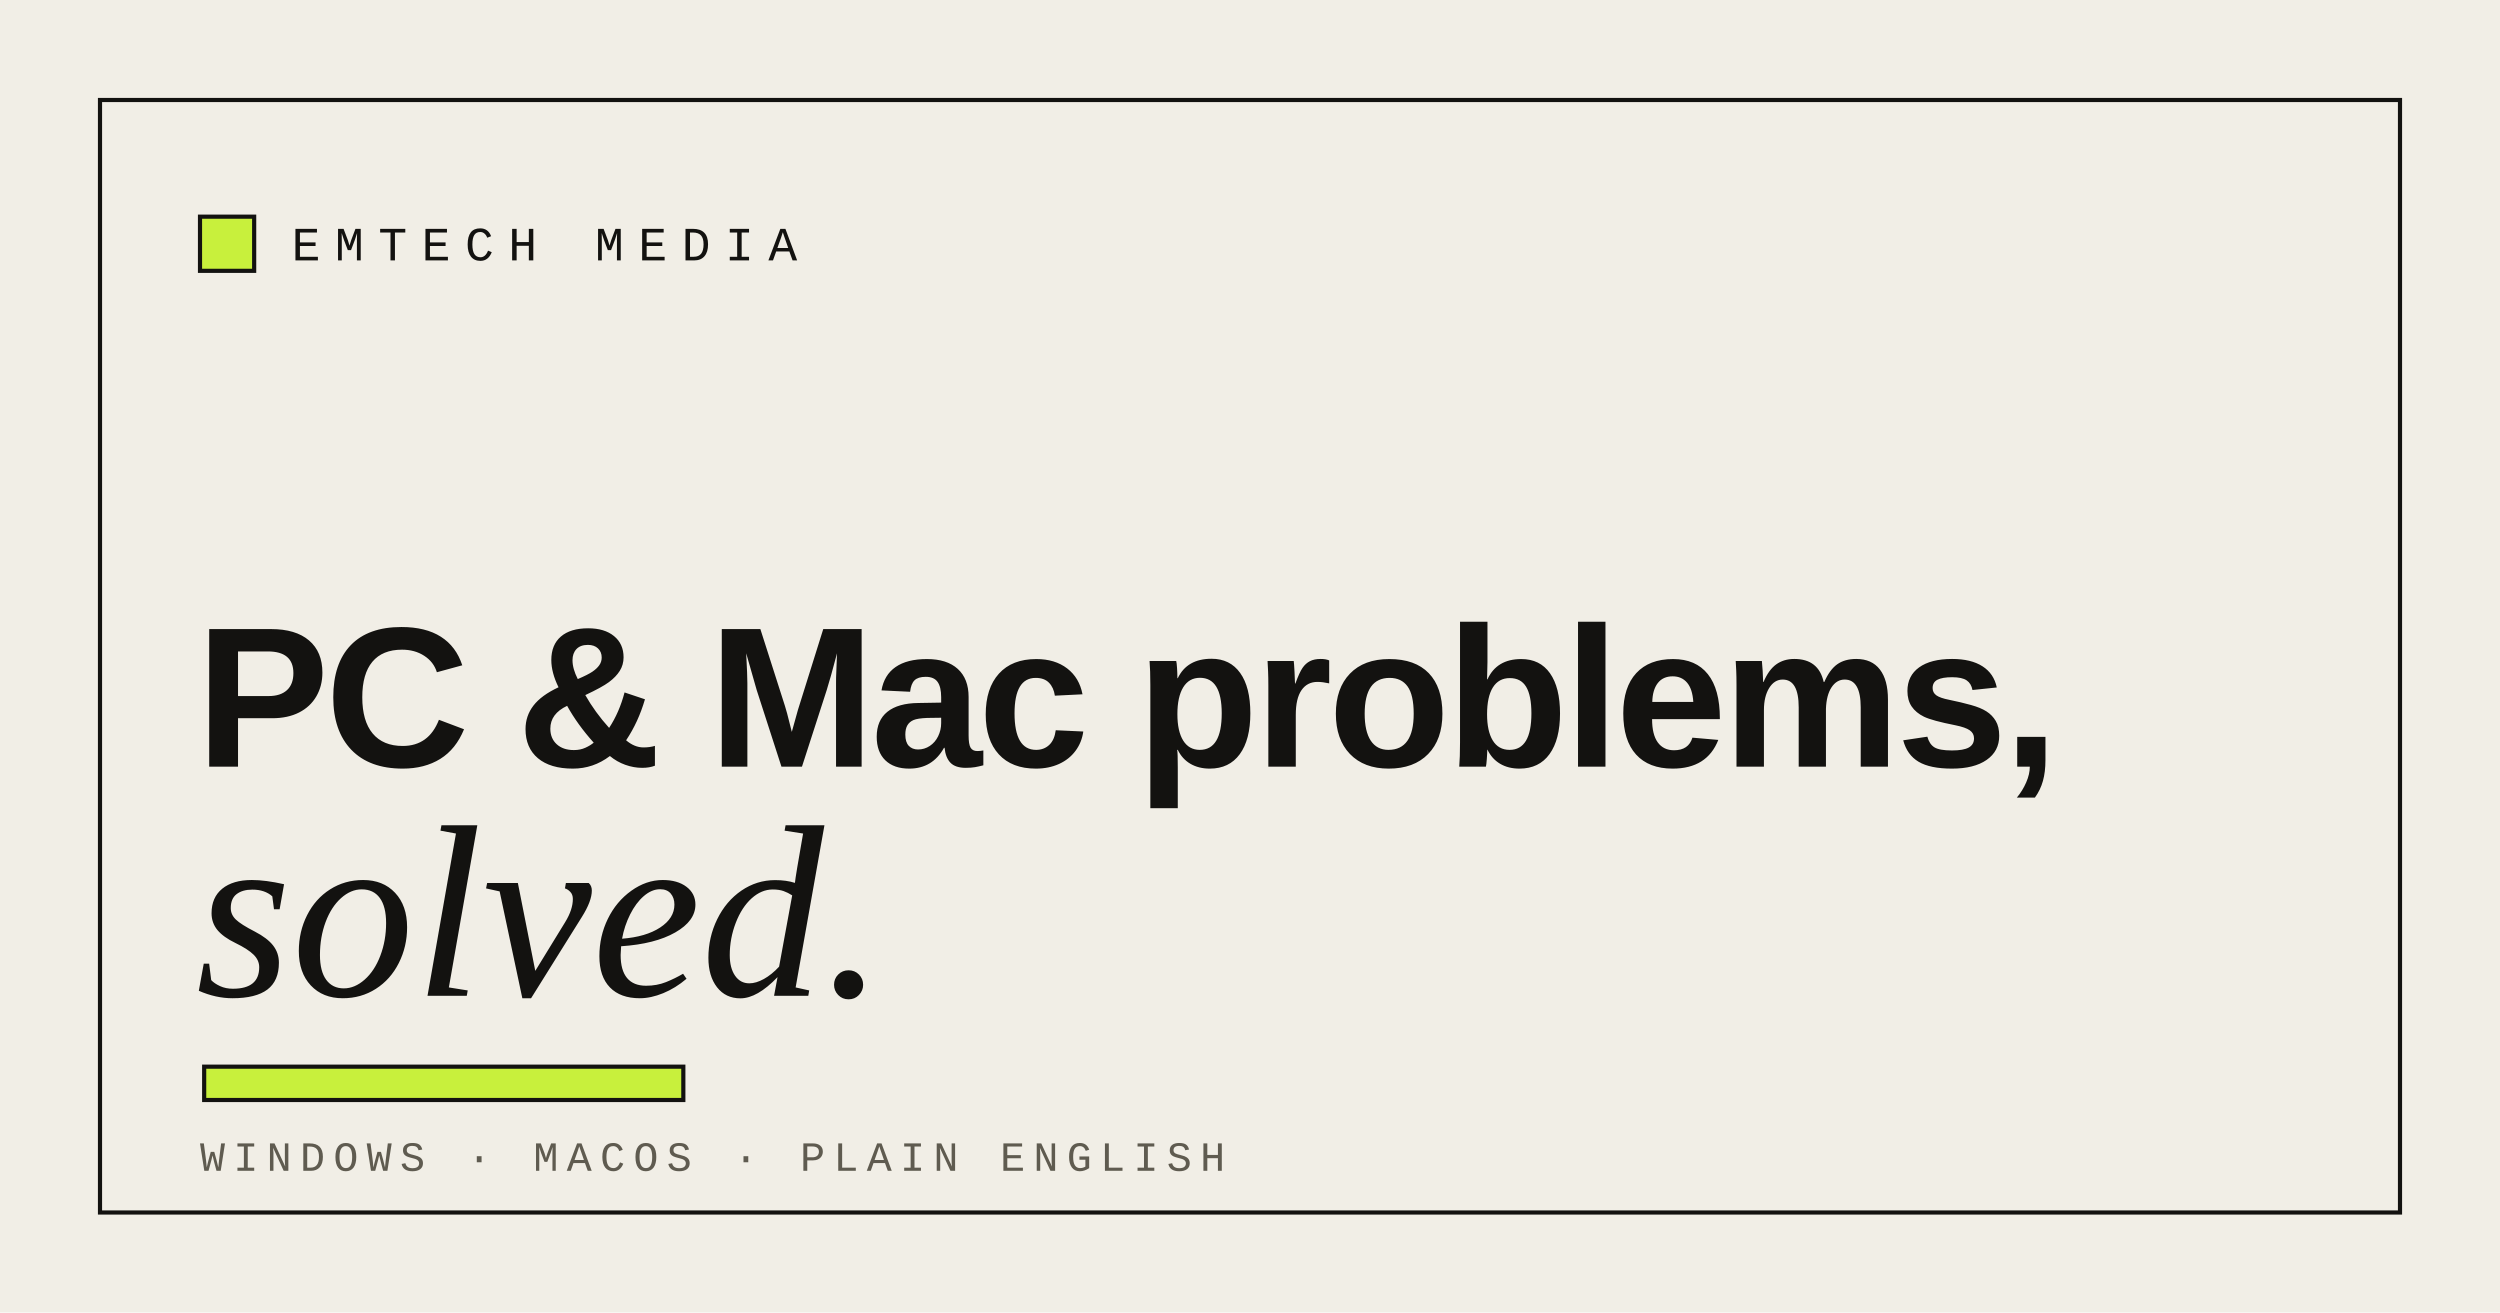
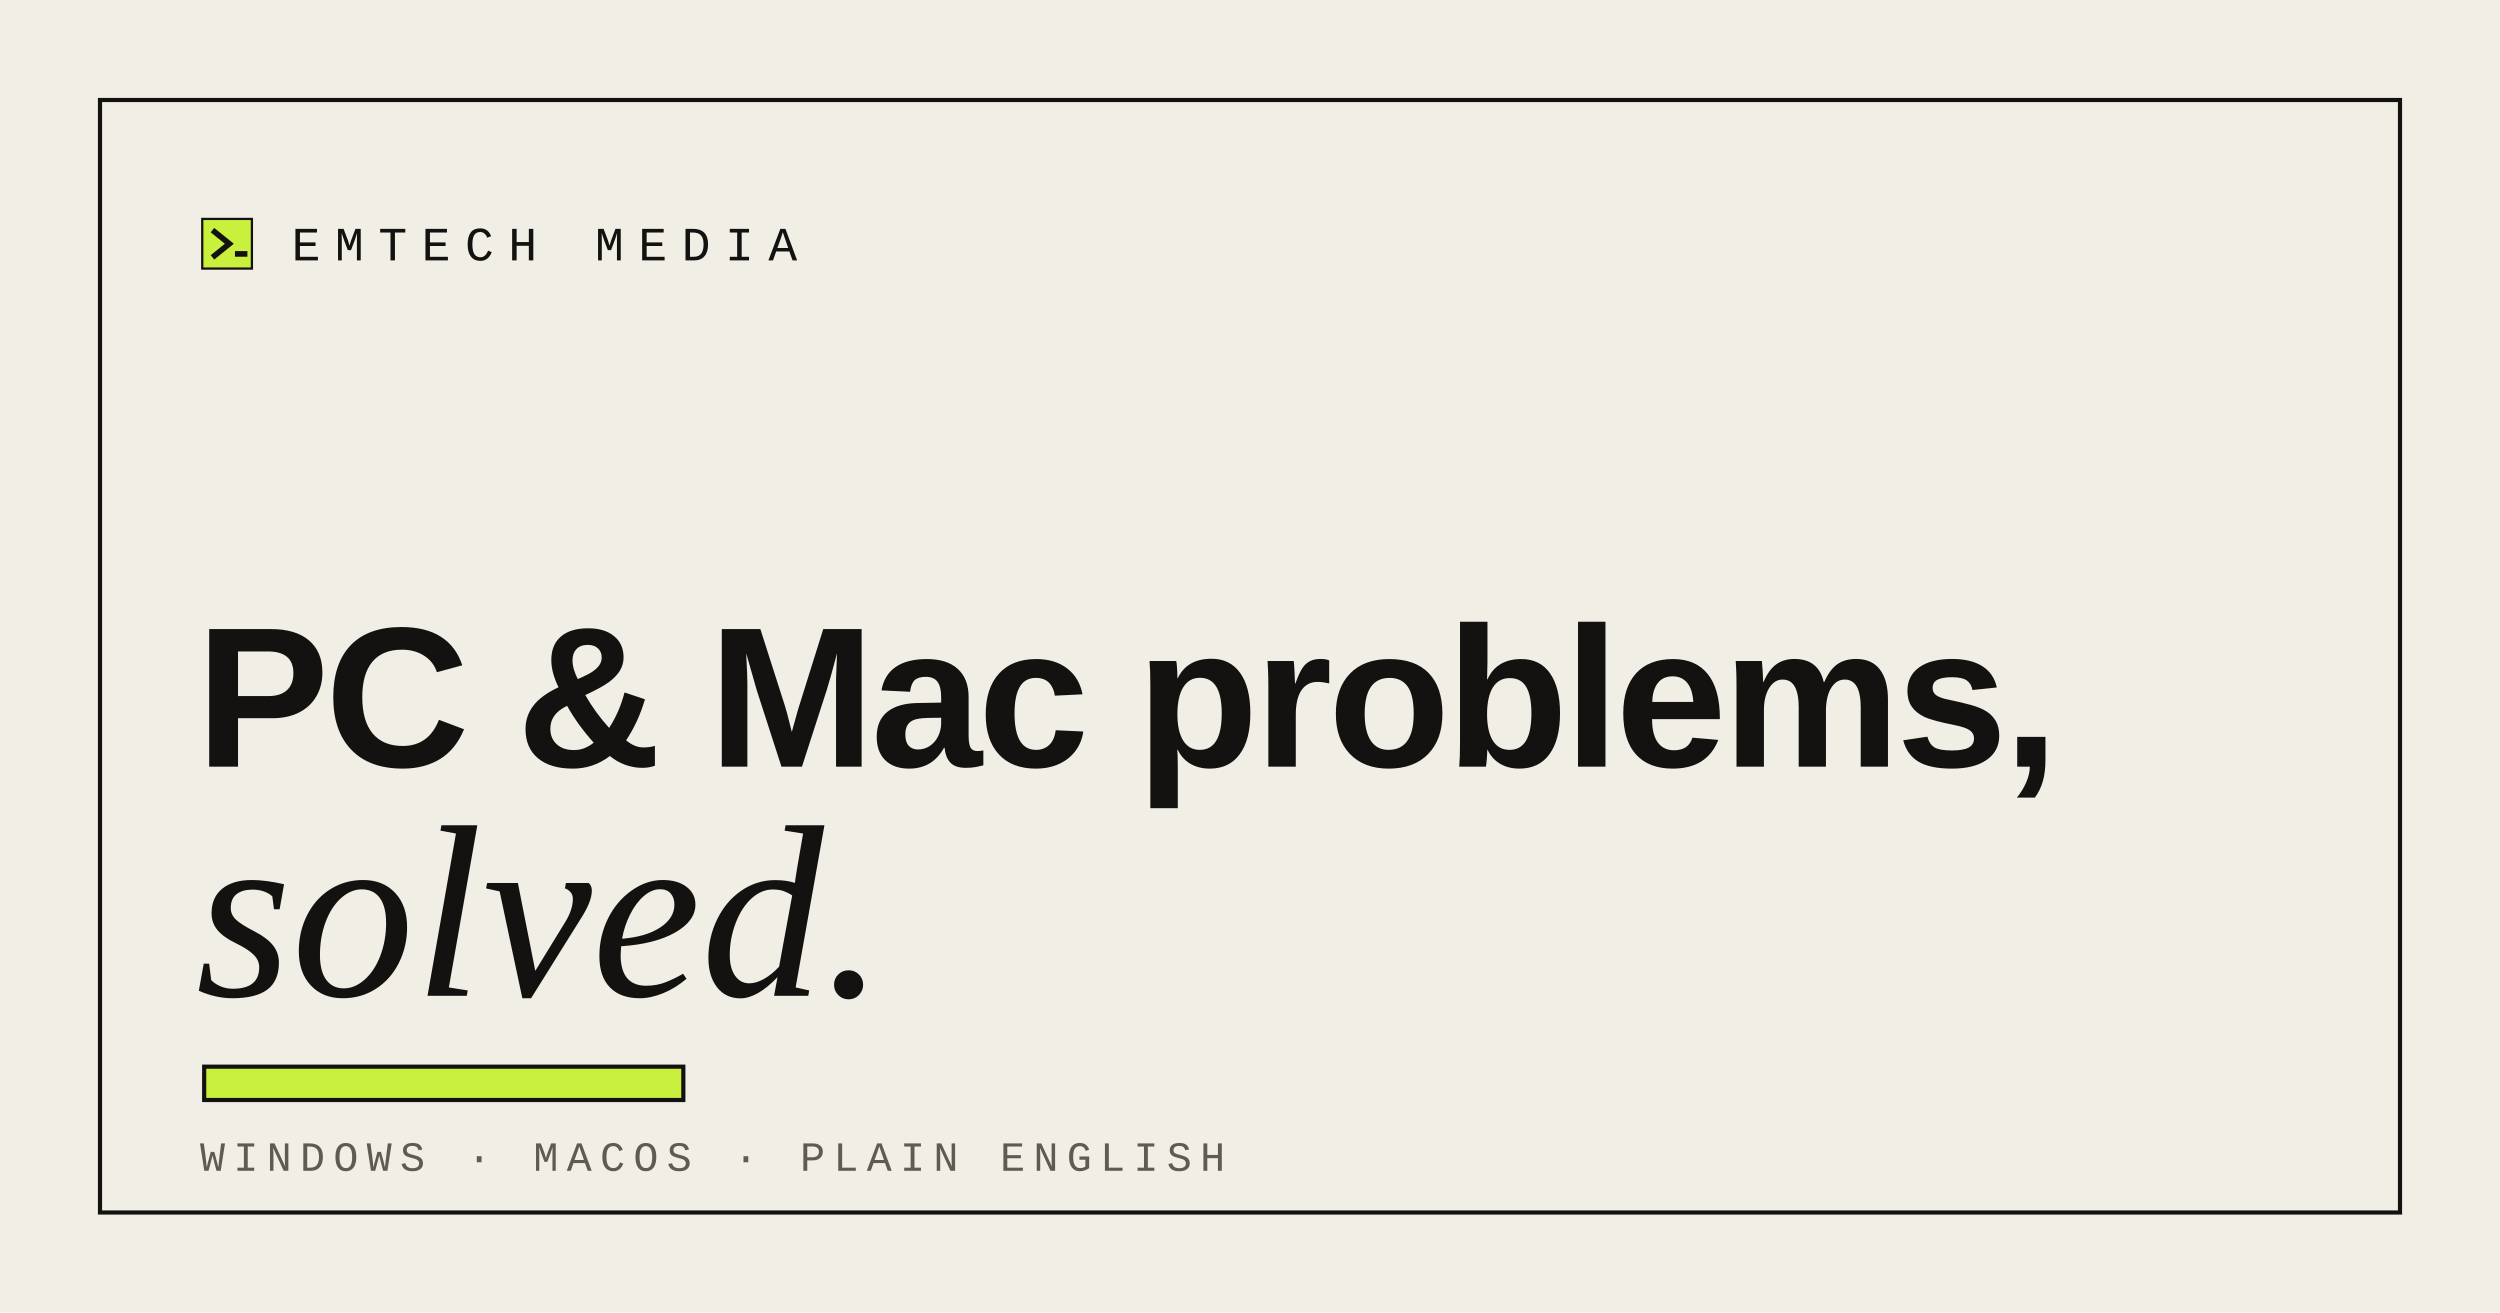
<svg xmlns="http://www.w3.org/2000/svg" width="1200" height="630" viewBox="0 0 1200 630">
  <rect width="1200" height="630" fill="#F1EEE6" />
  <rect x="48" y="48" width="1104" height="534" fill="none" stroke="#131210" stroke-width="2" />
-   <rect x="96" y="104" width="26" height="26" fill="#C8F03C" stroke="#131210" stroke-width="2" />
+   <g transform="translate(96 104) scale(0.27083)">
+     <rect x="4" y="4" width="88" height="88" fill="#C8F03C" stroke="#131210" stroke-width="4" />
+     <polyline points="26,27 52,48 26,69" fill="none" stroke="#131210" stroke-width="10" stroke-linecap="square" />
+     <rect x="62" y="61" width="22" height="10" fill="#131210" />
+   </g>
  <text x="140" y="125" font-family="'IBM Plex Mono','Courier New',monospace" font-size="23" letter-spacing="7" fill="#131210">EMTECH MEDIA</text>
  <text x="94" y="368" font-family="'Arial Black',Arial,Helvetica,sans-serif" font-size="96" font-weight="900" letter-spacing="-2" fill="#131210">PC &amp; Mac problems,</text>
  <text x="94" y="478" font-family="Georgia,'Times New Roman',serif" font-style="italic" font-size="118" fill="#131210">solved.</text>
  <rect x="98" y="512" width="230" height="16" fill="#C8F03C" stroke="#131210" stroke-width="2" />
  <text x="96" y="562" font-family="'IBM Plex Mono','Courier New',monospace" font-size="20" letter-spacing="4" fill="#5F5B50">WINDOWS · MACOS · PLAIN ENGLISH</text>
</svg>
